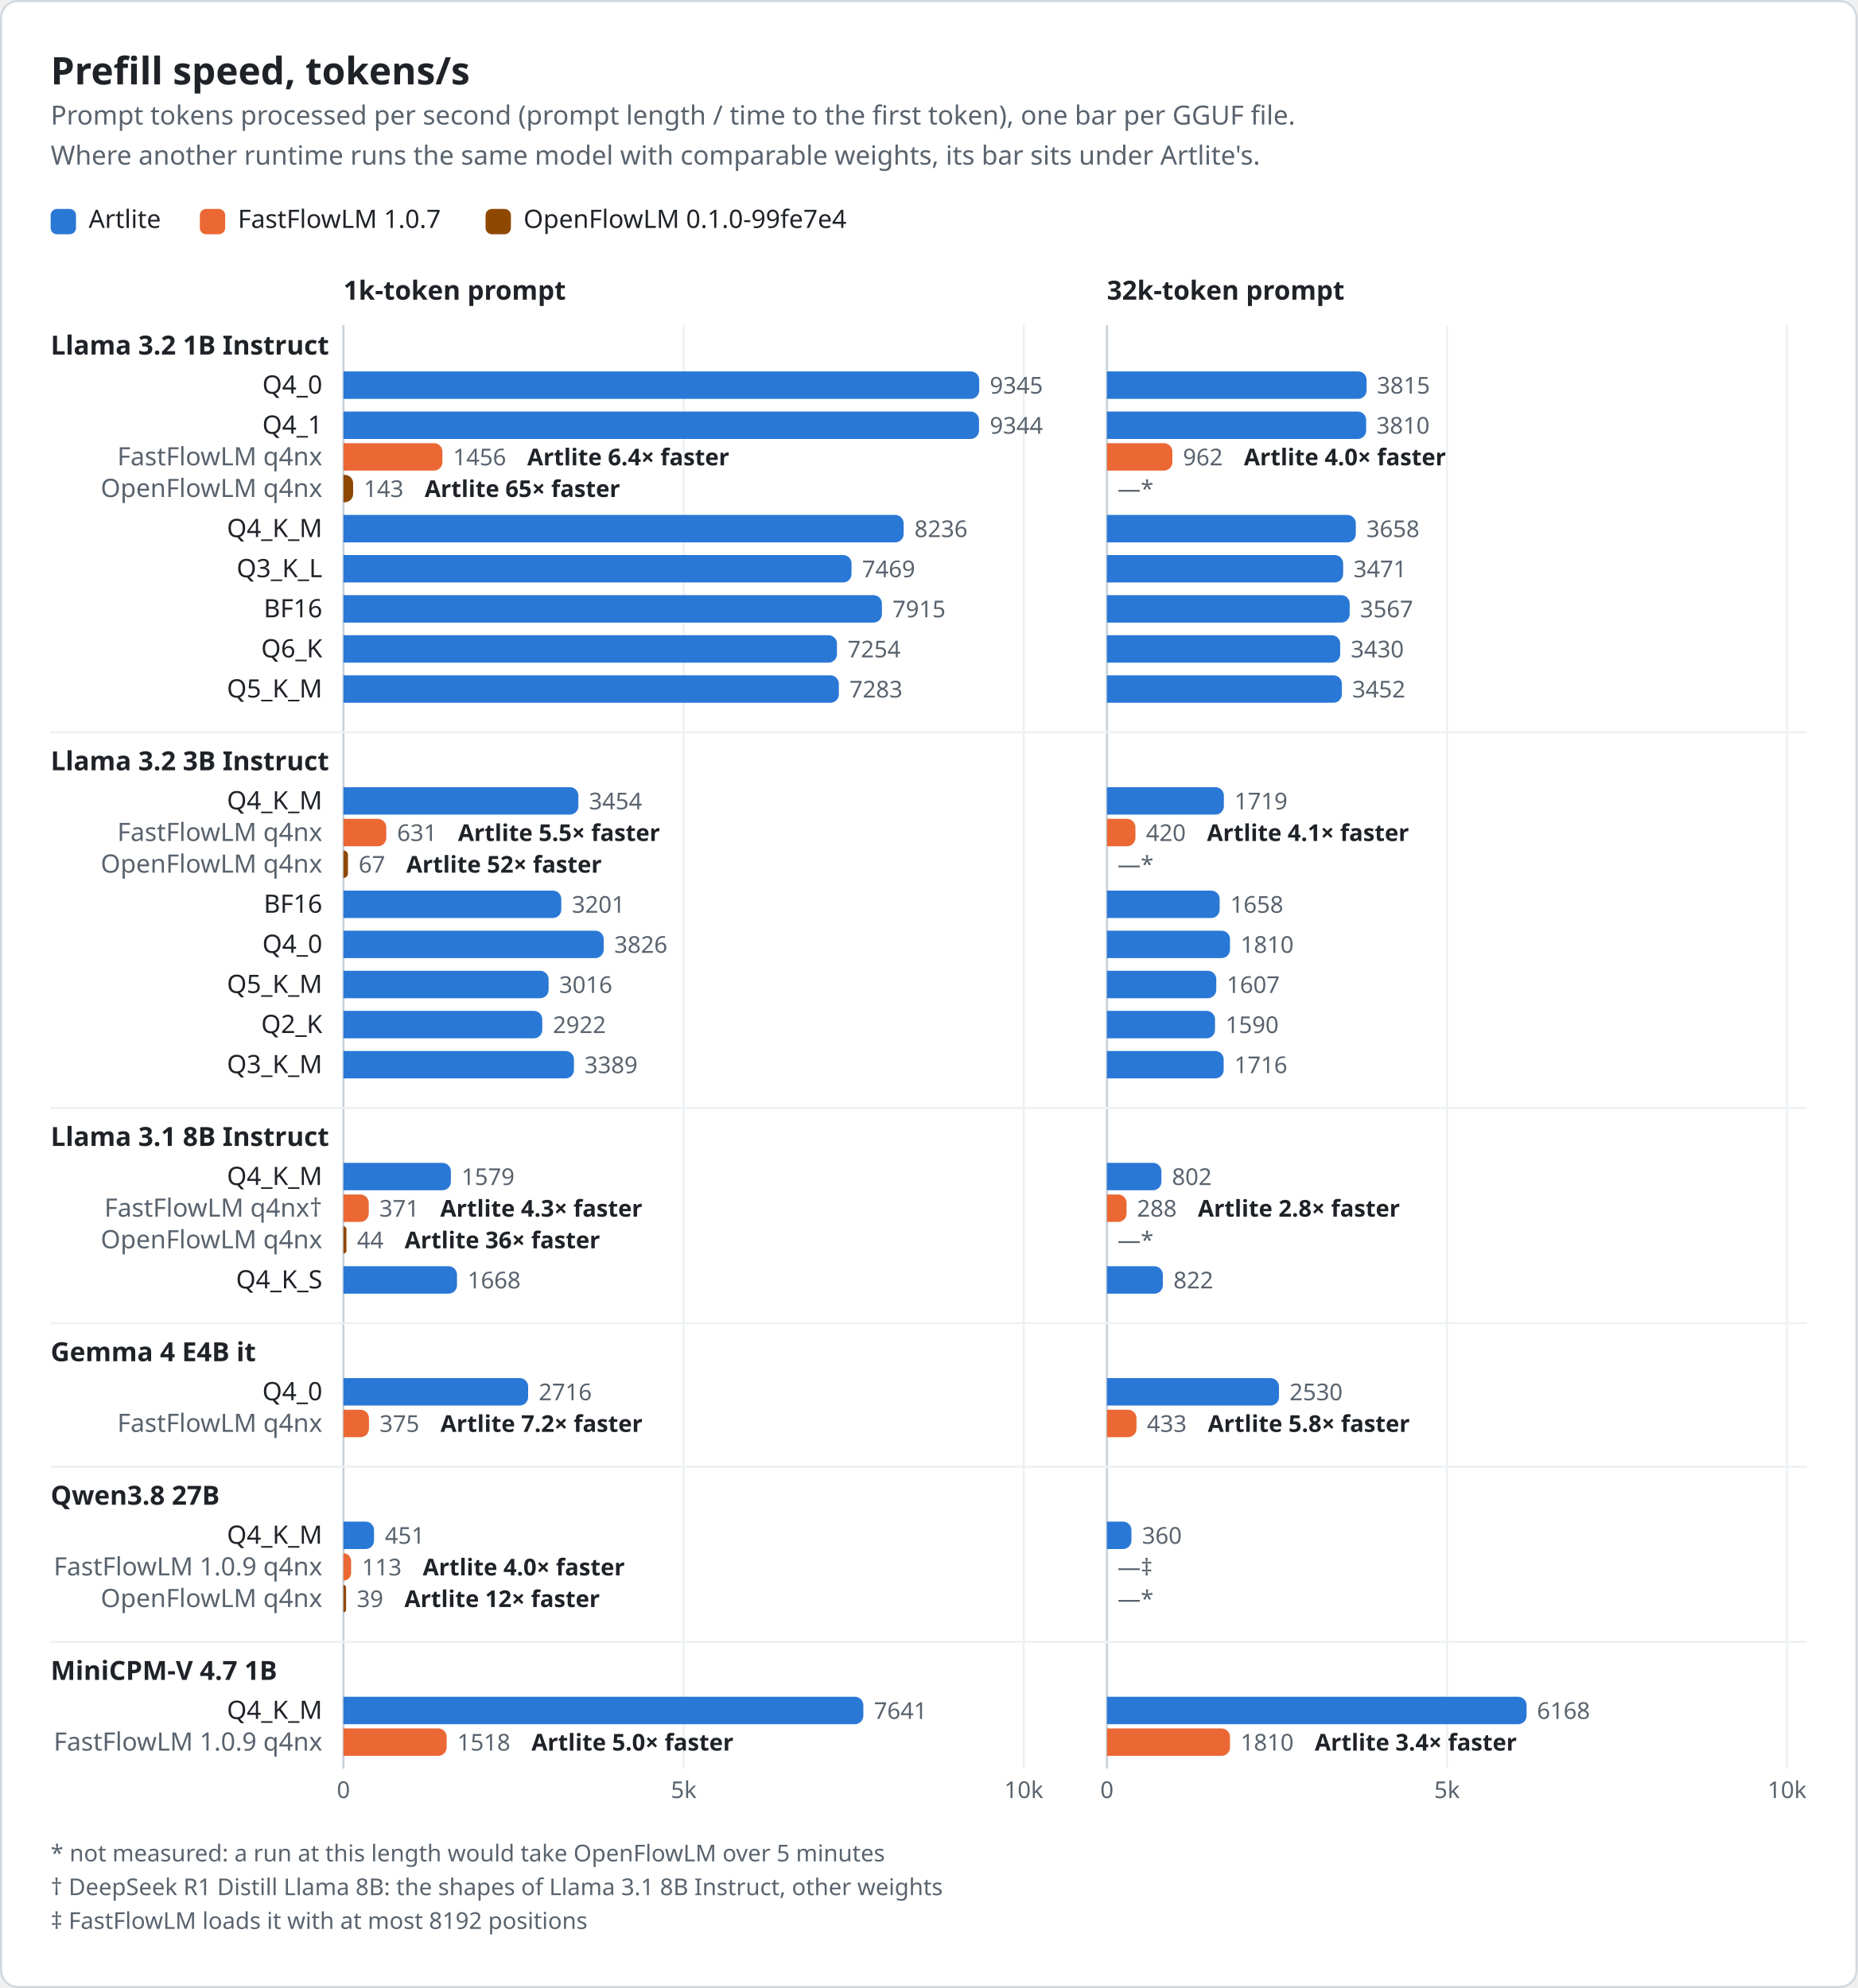
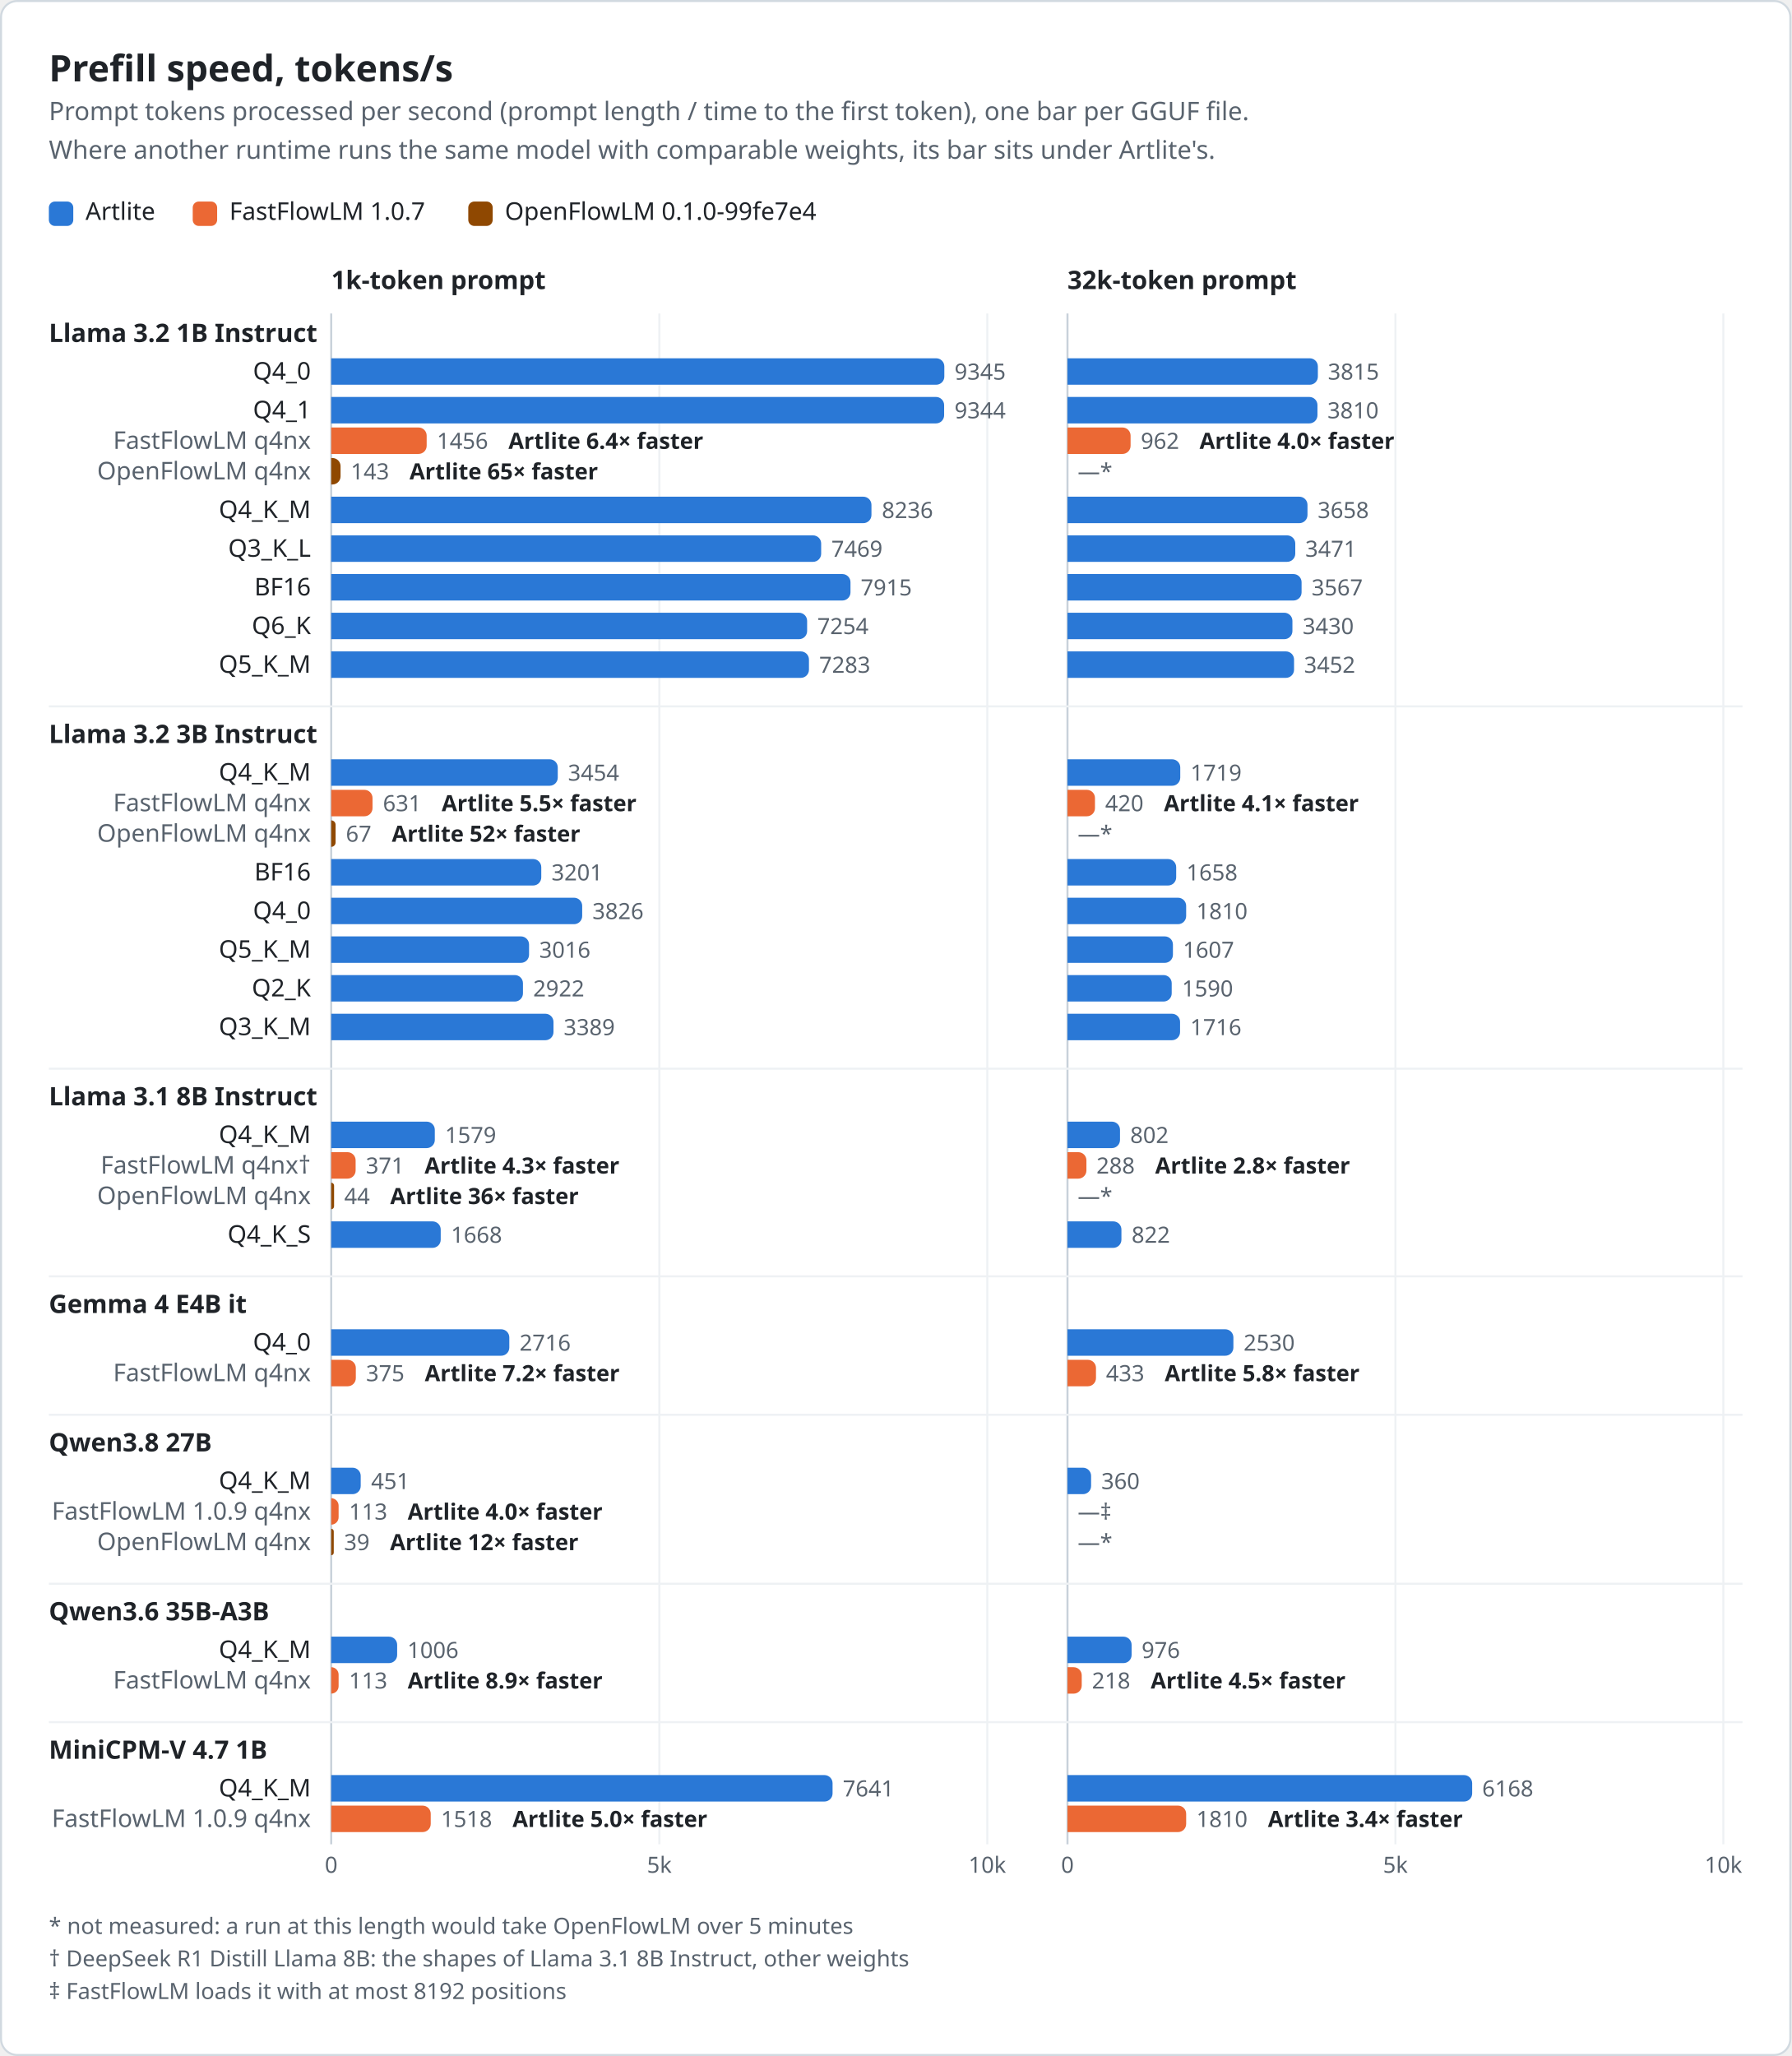
- <svg xmlns="http://www.w3.org/2000/svg" width="880" height="942" viewBox="0 0 880 942" role="img" aria-labelledby="t d">
+ <svg xmlns="http://www.w3.org/2000/svg" width="880" height="1010" viewBox="0 0 880 1010" role="img" aria-labelledby="t d">
  <style>text{font-family:-apple-system, BlinkMacSystemFont, "Segoe UI", "Noto Sans", Helvetica, Arial, sans-serif;font-size:11px;fill:#59636e;font-variant-numeric:tabular-nums}.title{font-size:18px;font-weight:600;fill:#1f2328}.sub{font-size:12.5px}.h{font-size:12.5px;font-weight:600;fill:#1f2328}.lbl{font-size:12px;fill:#1f2328}.lbl2{font-size:12px}.strong{font-weight:600;fill:#1f2328}.muted{fill:#818b98}.small{font-size:10px}.halo{paint-order:stroke;stroke:#ffffff;stroke-width:3px;stroke-linejoin:round}.grid{stroke:#eef1f4}.axis{stroke:#c8d1da}.guide{stroke:#d5dce3}.bracket{stroke:#59636e;fill:none}.ft{fill:#86b6ef}.detail{font-size:12px;font-weight:400;fill:#59636e}.tile{fill:#eef1f4;stroke:#59636e;stroke-width:1}.cut{stroke:#59636e;stroke-width:.75;fill:none}.f0{fill:#2a78d6}.l0{stroke:#2a78d6;stroke-width:2;fill:none;stroke-linejoin:round;stroke-linecap:round}.d0{fill:#2a78d6;stroke:#ffffff;stroke-width:1.5}.b0{fill:#2a78d6;fill-opacity:.16}.f1{fill:#eb6834}.l1{stroke:#eb6834;stroke-width:2;fill:none;stroke-linejoin:round;stroke-linecap:round}.d1{fill:#eb6834;stroke:#ffffff;stroke-width:1.5}.b1{fill:#eb6834;fill-opacity:.16}.f2{fill:#1baf7a}.l2{stroke:#1baf7a;stroke-width:2;fill:none;stroke-linejoin:round;stroke-linecap:round}.d2{fill:#1baf7a;stroke:#ffffff;stroke-width:1.5}.b2{fill:#1baf7a;fill-opacity:.16}.f3{fill:#8f4801}.l3{stroke:#8f4801;stroke-width:2;fill:none;stroke-linejoin:round;stroke-linecap:round}.d3{fill:#8f4801;stroke:#ffffff;stroke-width:1.5}.b3{fill:#8f4801;fill-opacity:.16}</style>
-   <rect x="0.5" y="0.5" width="879" height="941" rx="8" fill="#ffffff" stroke="#d1d9e0" />
+   <rect x="0.5" y="0.5" width="879" height="1009" rx="8" fill="#ffffff" stroke="#d1d9e0" />
  <text x="24.0" y="40.0" class="title">Prefill speed, tokens/s</text>
  <text x="24.0" y="59.0" class="sub">Prompt tokens processed per second (prompt length / time to the first token), one bar per GGUF file.</text>
  <text x="24.0" y="78.0" class="sub">Where another runtime runs the same model with comparable weights, its bar sits under Artlite's.</text>
  <rect x="24" y="99" width="12" height="12" rx="3" class="f0" />
  <text x="42.0" y="108.0" class="lbl">Artlite</text>
  <rect x="94.672" y="99" width="12" height="12" rx="3" class="f1" />
  <text x="112.7" y="108.0" class="lbl">FastFlowLM 1.0.7</text>
  <rect x="230.036" y="99" width="12" height="12" rx="3" class="f3" />
  <text x="248.0" y="108.0" class="lbl">OpenFlowLM 0.1.0-99fe7e4</text>
  <text x="162.7" y="142.0" class="h">1k-token prompt</text>
  <text x="524.4" y="142.0" class="h">32k-token prompt</text>
-   <line x1="162.7" y1="154.0" x2="162.7" y2="838.0" class="axis" />
-   <text x="162.7" y="852.0" text-anchor="middle">0</text>
-   <line x1="323.9" y1="154.0" x2="323.9" y2="838.0" class="grid" />
-   <text x="323.9" y="852.0" text-anchor="middle">5k</text>
-   <line x1="485.0" y1="154.0" x2="485.0" y2="838.0" class="grid" />
-   <text x="485.0" y="852.0" text-anchor="middle">10k</text>
-   <line x1="524.4" y1="154.0" x2="524.4" y2="838.0" class="axis" />
-   <text x="524.4" y="852.0" text-anchor="middle">0</text>
-   <line x1="685.5" y1="154.0" x2="685.5" y2="838.0" class="grid" />
-   <text x="685.5" y="852.0" text-anchor="middle">5k</text>
-   <line x1="846.6" y1="154.0" x2="846.6" y2="838.0" class="grid" />
-   <text x="846.6" y="852.0" text-anchor="middle">10k</text>
+   <line x1="162.7" y1="154.0" x2="162.7" y2="906.0" class="axis" />
+   <text x="162.7" y="920.0" text-anchor="middle">0</text>
+   <line x1="323.9" y1="154.0" x2="323.9" y2="906.0" class="grid" />
+   <text x="323.9" y="920.0" text-anchor="middle">5k</text>
+   <line x1="485.0" y1="154.0" x2="485.0" y2="906.0" class="grid" />
+   <text x="485.0" y="920.0" text-anchor="middle">10k</text>
+   <line x1="524.4" y1="154.0" x2="524.4" y2="906.0" class="axis" />
+   <text x="524.4" y="920.0" text-anchor="middle">0</text>
+   <line x1="685.5" y1="154.0" x2="685.5" y2="906.0" class="grid" />
+   <text x="685.5" y="920.0" text-anchor="middle">5k</text>
+   <line x1="846.6" y1="154.0" x2="846.6" y2="906.0" class="grid" />
+   <text x="846.6" y="920.0" text-anchor="middle">10k</text>
  <text x="24" y="168.0" class="h">Llama 3.2 1B Instruct</text>
  <text x="152.7" y="186.5" text-anchor="end" class="lbl">Q4_0</text>
  <path d="M162.7,176.0h297.2a4.0,4.0 0 0 1 4.0,4.0v5.0a4.0,4.0 0 0 1 -4.0,4.0h-297.2z" class="f0" />
  <text x="468.9" y="186.5">9345</text>
  <path d="M524.4,176.0h119.0a4.0,4.0 0 0 1 4.0,4.0v5.0a4.0,4.0 0 0 1 -4.0,4.0h-119.0z" class="f0" />
  <text x="652.3" y="186.5">3815</text>
  <text x="152.7" y="205.5" text-anchor="end" class="lbl">Q4_1</text>
  <path d="M162.7,195.0h297.1a4.0,4.0 0 0 1 4.0,4.0v5.0a4.0,4.0 0 0 1 -4.0,4.0h-297.1z" class="f0" />
  <text x="468.9" y="205.5">9344</text>
  <path d="M524.4,195.0h118.8a4.0,4.0 0 0 1 4.0,4.0v5.0a4.0,4.0 0 0 1 -4.0,4.0h-118.8z" class="f0" />
  <text x="652.1" y="205.5">3810</text>
  <text x="152.7" y="220.5" text-anchor="end" class="lbl2">FastFlowLM q4nx</text>
  <path d="M162.7,210.0h42.9a4.0,4.0 0 0 1 4.0,4.0v5.0a4.0,4.0 0 0 1 -4.0,4.0h-42.9z" class="f1" />
  <text x="214.6" y="220.5">1456<tspan dx="10" class="strong">Artlite 6.4× faster</tspan>
  </text>
  <path d="M524.4,210.0h27.0a4.0,4.0 0 0 1 4.0,4.0v5.0a4.0,4.0 0 0 1 -4.0,4.0h-27.0z" class="f1" />
  <text x="560.4" y="220.5">962<tspan dx="10" class="strong">Artlite 4.0× faster</tspan>
  </text>
  <text x="152.7" y="235.5" text-anchor="end" class="lbl2">OpenFlowLM q4nx</text>
  <path d="M162.7,225.0h0.6a4.0,4.0 0 0 1 4.0,4.0v5.0a4.0,4.0 0 0 1 -4.0,4.0h-0.6z" class="f3" />
  <text x="172.3" y="235.5">143<tspan dx="10" class="strong">Artlite 65× faster</tspan>
  </text>
  <text x="529.4" y="235.5">—*</text>
  <text x="152.7" y="254.5" text-anchor="end" class="lbl">Q4_K_M</text>
  <path d="M162.7,244.0h261.4a4.0,4.0 0 0 1 4.0,4.0v5.0a4.0,4.0 0 0 1 -4.0,4.0h-261.4z" class="f0" />
  <text x="433.2" y="254.5">8236</text>
  <path d="M524.4,244.0h113.9a4.0,4.0 0 0 1 4.0,4.0v5.0a4.0,4.0 0 0 1 -4.0,4.0h-113.9z" class="f0" />
  <text x="647.3" y="254.5">3658</text>
  <text x="152.7" y="273.5" text-anchor="end" class="lbl">Q3_K_L</text>
  <path d="M162.7,263.0h236.7a4.0,4.0 0 0 1 4.0,4.0v5.0a4.0,4.0 0 0 1 -4.0,4.0h-236.7z" class="f0" />
  <text x="408.4" y="273.5">7469</text>
  <path d="M524.4,263.0h107.9a4.0,4.0 0 0 1 4.0,4.0v5.0a4.0,4.0 0 0 1 -4.0,4.0h-107.9z" class="f0" />
  <text x="641.2" y="273.5">3471</text>
  <text x="152.7" y="292.5" text-anchor="end" class="lbl">BF16</text>
  <path d="M162.7,282.0h251.1a4.0,4.0 0 0 1 4.0,4.0v5.0a4.0,4.0 0 0 1 -4.0,4.0h-251.1z" class="f0" />
  <text x="422.8" y="292.5">7915</text>
  <path d="M524.4,282.0h111.0a4.0,4.0 0 0 1 4.0,4.0v5.0a4.0,4.0 0 0 1 -4.0,4.0h-111.0z" class="f0" />
  <text x="644.3" y="292.5">3567</text>
  <text x="152.7" y="311.5" text-anchor="end" class="lbl">Q6_K</text>
  <path d="M162.7,301.0h229.8a4.0,4.0 0 0 1 4.0,4.0v5.0a4.0,4.0 0 0 1 -4.0,4.0h-229.8z" class="f0" />
  <text x="401.5" y="311.5">7254</text>
  <path d="M524.4,301.0h106.5a4.0,4.0 0 0 1 4.0,4.0v5.0a4.0,4.0 0 0 1 -4.0,4.0h-106.5z" class="f0" />
  <text x="639.9" y="311.5">3430</text>
  <text x="152.7" y="330.5" text-anchor="end" class="lbl">Q5_K_M</text>
  <path d="M162.7,320.0h230.7a4.0,4.0 0 0 1 4.0,4.0v5.0a4.0,4.0 0 0 1 -4.0,4.0h-230.7z" class="f0" />
  <text x="402.4" y="330.5">7283</text>
  <path d="M524.4,320.0h107.3a4.0,4.0 0 0 1 4.0,4.0v5.0a4.0,4.0 0 0 1 -4.0,4.0h-107.3z" class="f0" />
  <text x="640.6" y="330.5">3452</text>
  <line x1="24" y1="347.0" x2="856" y2="347.0" class="grid" />
  <text x="24" y="365.0" class="h">Llama 3.2 3B Instruct</text>
  <text x="152.7" y="383.5" text-anchor="end" class="lbl">Q4_K_M</text>
  <path d="M162.7,373.0h107.3a4.0,4.0 0 0 1 4.0,4.0v5.0a4.0,4.0 0 0 1 -4.0,4.0h-107.3z" class="f0" />
  <text x="279.0" y="383.5">3454</text>
  <path d="M524.4,373.0h51.4a4.0,4.0 0 0 1 4.0,4.0v5.0a4.0,4.0 0 0 1 -4.0,4.0h-51.4z" class="f0" />
  <text x="584.8" y="383.5">1719</text>
  <text x="152.7" y="398.5" text-anchor="end" class="lbl2">FastFlowLM q4nx</text>
  <path d="M162.7,388.0h16.3a4.0,4.0 0 0 1 4.0,4.0v5.0a4.0,4.0 0 0 1 -4.0,4.0h-16.3z" class="f1" />
  <text x="188.1" y="398.5">631<tspan dx="10" class="strong">Artlite 5.5× faster</tspan>
  </text>
  <path d="M524.4,388.0h9.5a4.0,4.0 0 0 1 4.0,4.0v5.0a4.0,4.0 0 0 1 -4.0,4.0h-9.5z" class="f1" />
  <text x="542.9" y="398.5">420<tspan dx="10" class="strong">Artlite 4.1× faster</tspan>
  </text>
  <text x="152.7" y="413.5" text-anchor="end" class="lbl2">OpenFlowLM q4nx</text>
  <path d="M162.7,403.0h0.0a2.159,2.159 0 0 1 2.159,2.159v8.7a2.159,2.159 0 0 1 -2.159,2.159h0.0z" class="f3" />
  <text x="169.9" y="413.5">67<tspan dx="10" class="strong">Artlite 52× faster</tspan>
  </text>
  <text x="529.4" y="413.5">—*</text>
  <text x="152.7" y="432.5" text-anchor="end" class="lbl">BF16</text>
  <path d="M162.7,422.0h99.2a4.0,4.0 0 0 1 4.0,4.0v5.0a4.0,4.0 0 0 1 -4.0,4.0h-99.2z" class="f0" />
  <text x="270.9" y="432.5">3201</text>
  <path d="M524.4,422.0h49.4a4.0,4.0 0 0 1 4.0,4.0v5.0a4.0,4.0 0 0 1 -4.0,4.0h-49.4z" class="f0" />
  <text x="582.8" y="432.5">1658</text>
  <text x="152.7" y="451.5" text-anchor="end" class="lbl">Q4_0</text>
  <path d="M162.7,441.0h119.3a4.0,4.0 0 0 1 4.0,4.0v5.0a4.0,4.0 0 0 1 -4.0,4.0h-119.3z" class="f0" />
  <text x="291.0" y="451.5">3826</text>
  <path d="M524.4,441.0h54.3a4.0,4.0 0 0 1 4.0,4.0v5.0a4.0,4.0 0 0 1 -4.0,4.0h-54.3z" class="f0" />
  <text x="587.7" y="451.5">1810</text>
  <text x="152.7" y="470.5" text-anchor="end" class="lbl">Q5_K_M</text>
  <path d="M162.7,460.0h93.2a4.0,4.0 0 0 1 4.0,4.0v5.0a4.0,4.0 0 0 1 -4.0,4.0h-93.2z" class="f0" />
  <text x="264.9" y="470.5">3016</text>
  <path d="M524.4,460.0h47.8a4.0,4.0 0 0 1 4.0,4.0v5.0a4.0,4.0 0 0 1 -4.0,4.0h-47.8z" class="f0" />
  <text x="581.1" y="470.5">1607</text>
  <text x="152.7" y="489.5" text-anchor="end" class="lbl">Q2_K</text>
  <path d="M162.7,479.0h90.2a4.0,4.0 0 0 1 4.0,4.0v5.0a4.0,4.0 0 0 1 -4.0,4.0h-90.2z" class="f0" />
  <text x="261.9" y="489.5">2922</text>
  <path d="M524.4,479.0h47.2a4.0,4.0 0 0 1 4.0,4.0v5.0a4.0,4.0 0 0 1 -4.0,4.0h-47.2z" class="f0" />
  <text x="580.6" y="489.5">1590</text>
  <text x="152.7" y="508.5" text-anchor="end" class="lbl">Q3_K_M</text>
  <path d="M162.7,498.0h105.2a4.0,4.0 0 0 1 4.0,4.0v5.0a4.0,4.0 0 0 1 -4.0,4.0h-105.2z" class="f0" />
  <text x="276.9" y="508.5">3389</text>
  <path d="M524.4,498.0h51.3a4.0,4.0 0 0 1 4.0,4.0v5.0a4.0,4.0 0 0 1 -4.0,4.0h-51.3z" class="f0" />
  <text x="584.7" y="508.5">1716</text>
  <line x1="24" y1="525.0" x2="856" y2="525.0" class="grid" />
  <text x="24" y="543.0" class="h">Llama 3.1 8B Instruct</text>
  <text x="152.7" y="561.5" text-anchor="end" class="lbl">Q4_K_M</text>
  <path d="M162.7,551.0h46.9a4.0,4.0 0 0 1 4.0,4.0v5.0a4.0,4.0 0 0 1 -4.0,4.0h-46.9z" class="f0" />
  <text x="218.6" y="561.5">1579</text>
  <path d="M524.4,551.0h21.8a4.0,4.0 0 0 1 4.0,4.0v5.0a4.0,4.0 0 0 1 -4.0,4.0h-21.8z" class="f0" />
  <text x="555.2" y="561.5">802</text>
  <text x="152.7" y="576.5" text-anchor="end" class="lbl2">FastFlowLM q4nx†</text>
  <path d="M162.7,566.0h8.0a4.0,4.0 0 0 1 4.0,4.0v5.0a4.0,4.0 0 0 1 -4.0,4.0h-8.0z" class="f1" />
  <text x="179.7" y="576.5">371<tspan dx="10" class="strong">Artlite 4.3× faster</tspan>
  </text>
  <path d="M524.4,566.0h5.3a4.0,4.0 0 0 1 4.0,4.0v5.0a4.0,4.0 0 0 1 -4.0,4.0h-5.3z" class="f1" />
  <text x="538.6" y="576.5">288<tspan dx="10" class="strong">Artlite 2.8× faster</tspan>
  </text>
  <text x="152.7" y="591.5" text-anchor="end" class="lbl2">OpenFlowLM q4nx</text>
  <path d="M162.7,581.0h0.0a1.418,1.418 0 0 1 1.418,1.418v10.2a1.418,1.418 0 0 1 -1.418,1.418h0.0z" class="f3" />
  <text x="169.1" y="591.5">44<tspan dx="10" class="strong">Artlite 36× faster</tspan>
  </text>
  <text x="529.4" y="591.5">—*</text>
  <text x="152.7" y="610.5" text-anchor="end" class="lbl">Q4_K_S</text>
  <path d="M162.7,600.0h49.8a4.0,4.0 0 0 1 4.0,4.0v5.0a4.0,4.0 0 0 1 -4.0,4.0h-49.8z" class="f0" />
  <text x="221.5" y="610.5">1668</text>
  <path d="M524.4,600.0h22.5a4.0,4.0 0 0 1 4.0,4.0v5.0a4.0,4.0 0 0 1 -4.0,4.0h-22.5z" class="f0" />
  <text x="555.9" y="610.5">822</text>
  <line x1="24" y1="627.0" x2="856" y2="627.0" class="grid" />
  <text x="24" y="645.0" class="h">Gemma 4 E4B it</text>
  <text x="152.7" y="663.5" text-anchor="end" class="lbl">Q4_0</text>
  <path d="M162.7,653.0h83.5a4.0,4.0 0 0 1 4.0,4.0v5.0a4.0,4.0 0 0 1 -4.0,4.0h-83.5z" class="f0" />
  <text x="255.2" y="663.5">2716</text>
  <path d="M524.4,653.0h77.5a4.0,4.0 0 0 1 4.0,4.0v5.0a4.0,4.0 0 0 1 -4.0,4.0h-77.5z" class="f0" />
  <text x="610.9" y="663.5">2530</text>
  <text x="152.7" y="678.5" text-anchor="end" class="lbl2">FastFlowLM q4nx</text>
  <path d="M162.7,668.0h8.1a4.0,4.0 0 0 1 4.0,4.0v5.0a4.0,4.0 0 0 1 -4.0,4.0h-8.1z" class="f1" />
  <text x="179.8" y="678.5">375<tspan dx="10" class="strong">Artlite 7.2× faster</tspan>
  </text>
  <path d="M524.4,668.0h10.0a4.0,4.0 0 0 1 4.0,4.0v5.0a4.0,4.0 0 0 1 -4.0,4.0h-10.0z" class="f1" />
  <text x="543.3" y="678.5">433<tspan dx="10" class="strong">Artlite 5.8× faster</tspan>
  </text>
  <line x1="24" y1="695.0" x2="856" y2="695.0" class="grid" />
  <text x="24" y="713.0" class="h">Qwen3.8 27B</text>
  <text x="152.7" y="731.5" text-anchor="end" class="lbl">Q4_K_M</text>
  <path d="M162.7,721.0h10.5a4.0,4.0 0 0 1 4.0,4.0v5.0a4.0,4.0 0 0 1 -4.0,4.0h-10.5z" class="f0" />
  <text x="182.3" y="731.5">451</text>
  <path d="M524.4,721.0h7.6a4.0,4.0 0 0 1 4.0,4.0v5.0a4.0,4.0 0 0 1 -4.0,4.0h-7.6z" class="f0" />
  <text x="541.0" y="731.5">360</text>
  <text x="152.7" y="746.5" text-anchor="end" class="lbl2">FastFlowLM 1.0.9 q4nx</text>
  <path d="M162.7,736.0h0.0a3.642,3.642 0 0 1 3.642,3.642v5.7a3.642,3.642 0 0 1 -3.642,3.642h0.0z" class="f1" />
  <text x="171.4" y="746.5">113<tspan dx="10" class="strong">Artlite 4.0× faster</tspan>
  </text>
  <text x="529.4" y="746.5">—‡</text>
  <text x="152.7" y="761.5" text-anchor="end" class="lbl2">OpenFlowLM q4nx</text>
  <path d="M162.7,751.0h0.0a1.257,1.257 0 0 1 1.257,1.257v10.5a1.257,1.257 0 0 1 -1.257,1.257h0.0z" class="f3" />
  <text x="169.0" y="761.5">39<tspan dx="10" class="strong">Artlite 12× faster</tspan>
  </text>
  <text x="529.4" y="761.5">—*</text>
  <line x1="24" y1="778.0" x2="856" y2="778.0" class="grid" />
-   <text x="24" y="796.0" class="h">MiniCPM-V 4.7 1B</text>
+   <text x="24" y="796.0" class="h">Qwen3.6 35B-A3B</text>
  <text x="152.7" y="814.5" text-anchor="end" class="lbl">Q4_K_M</text>
-   <path d="M162.7,804.0h242.3a4.0,4.0 0 0 1 4.0,4.0v5.0a4.0,4.0 0 0 1 -4.0,4.0h-242.3z" class="f0" />
-   <text x="414.0" y="814.5">7641</text>
-   <path d="M524.4,804.0h194.8a4.0,4.0 0 0 1 4.0,4.0v5.0a4.0,4.0 0 0 1 -4.0,4.0h-194.8z" class="f0" />
-   <text x="728.1" y="814.5">6168</text>
-   <text x="152.7" y="829.5" text-anchor="end" class="lbl2">FastFlowLM 1.0.9 q4nx</text>
-   <path d="M162.7,819.0h44.9a4.0,4.0 0 0 1 4.0,4.0v5.0a4.0,4.0 0 0 1 -4.0,4.0h-44.9z" class="f1" />
-   <text x="216.6" y="829.5">1518<tspan dx="10" class="strong">Artlite 5.0× faster</tspan>
-   </text>
-   <path d="M524.4,819.0h54.3a4.0,4.0 0 0 1 4.0,4.0v5.0a4.0,4.0 0 0 1 -4.0,4.0h-54.3z" class="f1" />
-   <text x="587.7" y="829.5">1810<tspan dx="10" class="strong">Artlite 3.4× faster</tspan>
-   </text>
-   <text x="24.0" y="882.0">* not measured: a run at this length would take OpenFlowLM over 5 minutes</text>
-   <text x="24.0" y="898.0">† DeepSeek R1 Distill Llama 8B: the shapes of Llama 3.1 8B Instruct, other weights</text>
-   <text x="24.0" y="914.0">‡ FastFlowLM loads it with at most 8192 positions</text>
+   <path d="M162.7,804.0h28.4a4.0,4.0 0 0 1 4.0,4.0v5.0a4.0,4.0 0 0 1 -4.0,4.0h-28.4z" class="f0" />
+   <text x="200.1" y="814.5">1006</text>
+   <path d="M524.4,804.0h27.5a4.0,4.0 0 0 1 4.0,4.0v5.0a4.0,4.0 0 0 1 -4.0,4.0h-27.5z" class="f0" />
+   <text x="560.8" y="814.5">976</text>
+   <text x="152.7" y="829.5" text-anchor="end" class="lbl2">FastFlowLM q4nx</text>
+   <path d="M162.7,819.0h0.0a3.642,3.642 0 0 1 3.642,3.642v5.7a3.642,3.642 0 0 1 -3.642,3.642h0.0z" class="f1" />
+   <text x="171.4" y="829.5">113<tspan dx="10" class="strong">Artlite 8.9× faster</tspan>
+   </text>
+   <path d="M524.4,819.0h3.0a4.0,4.0 0 0 1 4.0,4.0v5.0a4.0,4.0 0 0 1 -4.0,4.0h-3.0z" class="f1" />
+   <text x="536.4" y="829.5">218<tspan dx="10" class="strong">Artlite 4.5× faster</tspan>
+   </text>
+   <line x1="24" y1="846.0" x2="856" y2="846.0" class="grid" />
+   <text x="24" y="864.0" class="h">MiniCPM-V 4.7 1B</text>
+   <text x="152.7" y="882.5" text-anchor="end" class="lbl">Q4_K_M</text>
+   <path d="M162.7,872.0h242.3a4.0,4.0 0 0 1 4.0,4.0v5.0a4.0,4.0 0 0 1 -4.0,4.0h-242.3z" class="f0" />
+   <text x="414.0" y="882.5">7641</text>
+   <path d="M524.4,872.0h194.8a4.0,4.0 0 0 1 4.0,4.0v5.0a4.0,4.0 0 0 1 -4.0,4.0h-194.8z" class="f0" />
+   <text x="728.1" y="882.5">6168</text>
+   <text x="152.7" y="897.5" text-anchor="end" class="lbl2">FastFlowLM 1.0.9 q4nx</text>
+   <path d="M162.7,887.0h44.9a4.0,4.0 0 0 1 4.0,4.0v5.0a4.0,4.0 0 0 1 -4.0,4.0h-44.9z" class="f1" />
+   <text x="216.6" y="897.5">1518<tspan dx="10" class="strong">Artlite 5.0× faster</tspan>
+   </text>
+   <path d="M524.4,887.0h54.3a4.0,4.0 0 0 1 4.0,4.0v5.0a4.0,4.0 0 0 1 -4.0,4.0h-54.3z" class="f1" />
+   <text x="587.7" y="897.5">1810<tspan dx="10" class="strong">Artlite 3.4× faster</tspan>
+   </text>
+   <text x="24.0" y="950.0">* not measured: a run at this length would take OpenFlowLM over 5 minutes</text>
+   <text x="24.0" y="966.0">† DeepSeek R1 Distill Llama 8B: the shapes of Llama 3.1 8B Instruct, other weights</text>
+   <text x="24.0" y="982.0">‡ FastFlowLM loads it with at most 8192 positions</text>
</svg>
